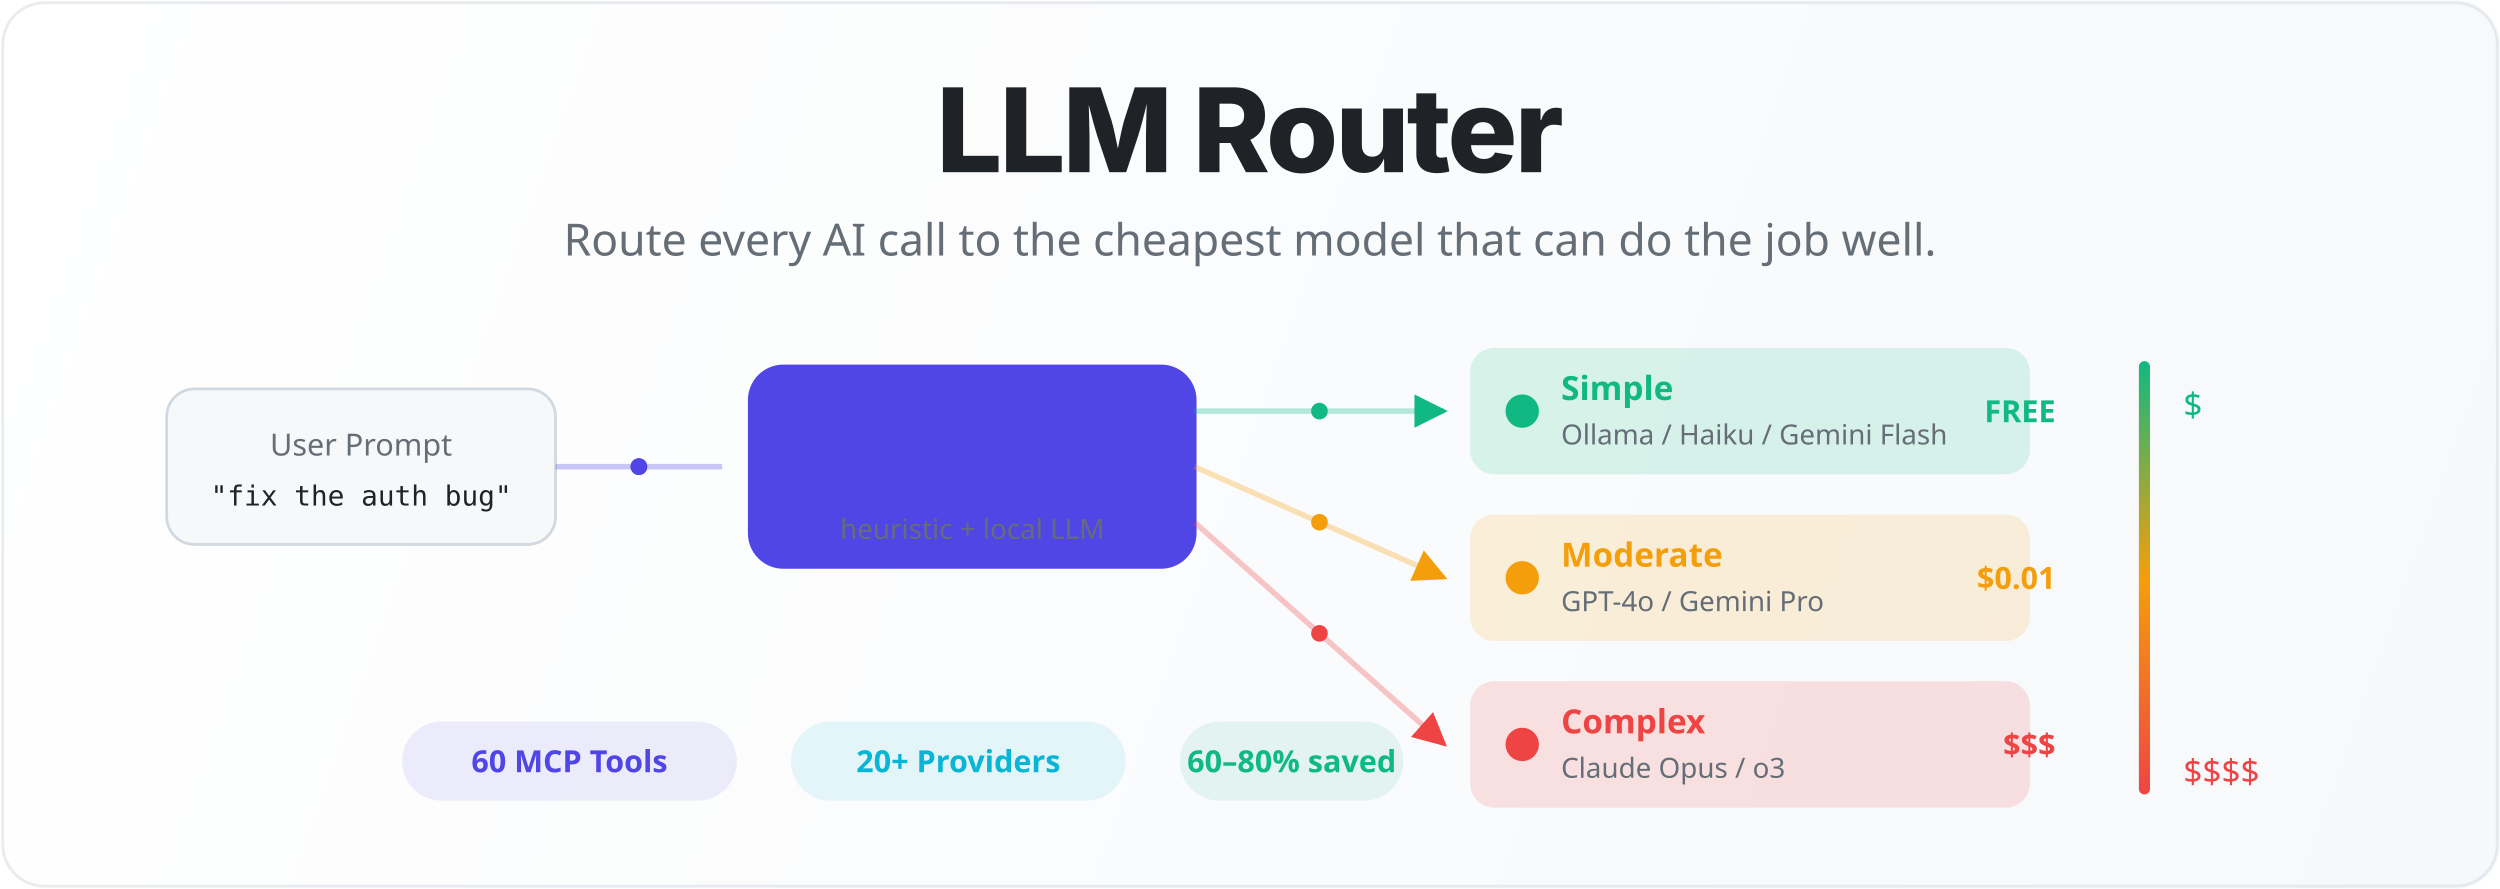
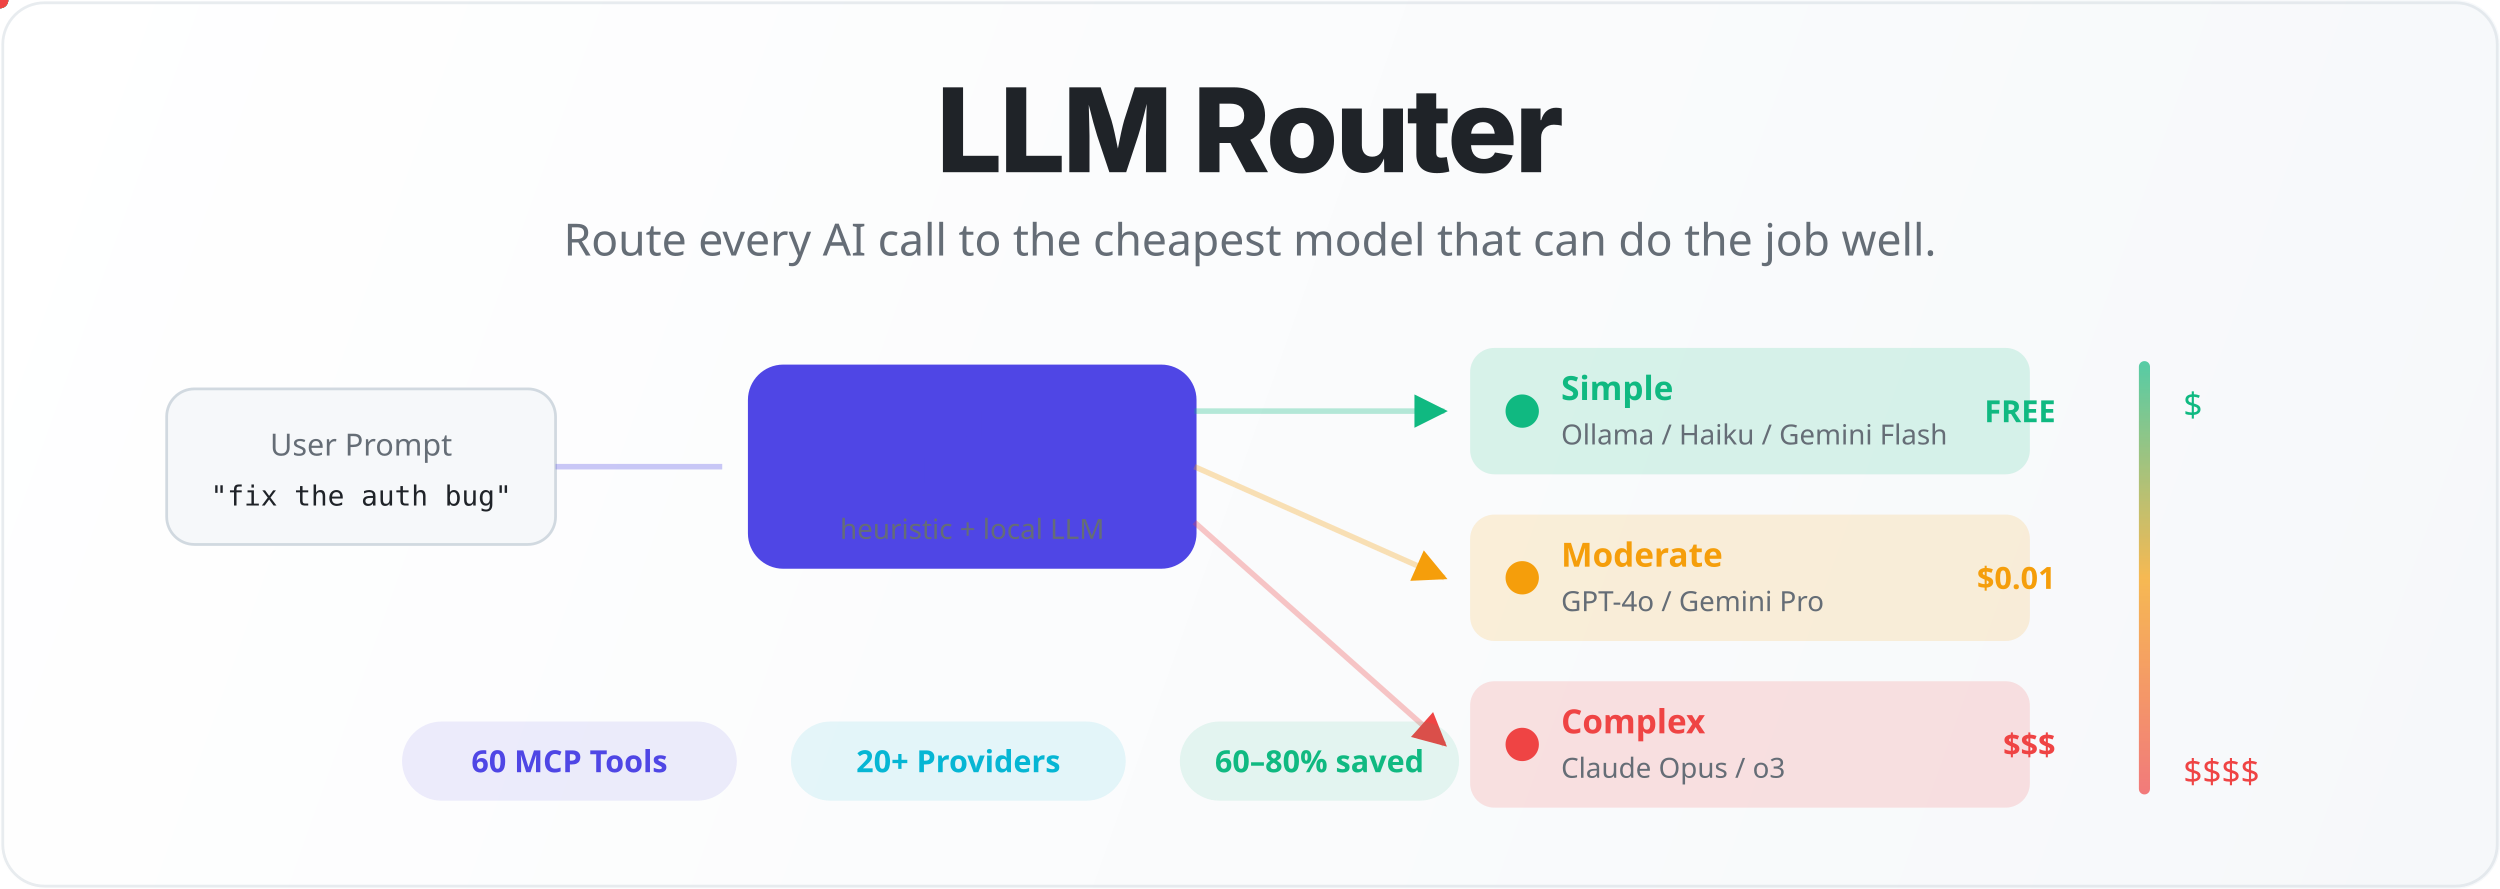
<svg xmlns="http://www.w3.org/2000/svg" viewBox="0 0 900 320" fill="none">
  <style>
-     @keyframes flowDot {
-       0% { opacity: 0; transform: translateX(-20px); }
-       20% { opacity: 1; }
-       80% { opacity: 1; }
-       100% { opacity: 0; transform: translateX(20px); }
-     }
    @keyframes pulse {
      0%, 100% { opacity: 0.12; }
      50% { opacity: 0.22; }
    }
    @keyframes glow {
      0%, 100% { filter: drop-shadow(0 0 2px #4F46E500); }
-       50% { filter: drop-shadow(0 0 8px #4F46E566); }
+       50% { filter: drop-shadow(0 0 6px #4F46E544); }
    }
-     @keyframes tierSlide {
-       0% { opacity: 0; transform: translateX(-10px); }
-       100% { opacity: 1; transform: translateX(0); }
+     @keyframes tierFadeIn {
+       0% { opacity: 0; }
+       100% { opacity: 1; }
    }
-     @keyframes costPulse {
-       0%, 100% { opacity: 0.6; }
-       50% { opacity: 1; }
-     }
-     @keyframes pillFloat {
-       0%, 100% { transform: translateY(0); }
-       50% { transform: translateY(-3px); }
-     }
-     .flow-dot { animation: flowDot 2s ease-in-out infinite; }
-     .flow-dot-2 { animation: flowDot 2s ease-in-out 0.7s infinite; }
-     .flow-dot-3 { animation: flowDot 2s ease-in-out 1.4s infinite; }
    .classifier-bg { animation: pulse 3s ease-in-out infinite; }
    .classifier-box { animation: glow 3s ease-in-out infinite; }
-     .tier-free { animation: tierSlide 0.6s ease-out 0.3s both; }
-     .tier-budget { animation: tierSlide 0.6s ease-out 0.5s both; }
-     .tier-premium { animation: tierSlide 0.6s ease-out 0.7s both; }
-     .cost-bar { animation: costPulse 4s ease-in-out infinite; }
-     .pill-1 { animation: pillFloat 3s ease-in-out infinite; }
-     .pill-2 { animation: pillFloat 3s ease-in-out 0.5s infinite; }
-     .pill-3 { animation: pillFloat 3s ease-in-out 1s infinite; }
+     .tier-free { animation: tierFadeIn 0.5s ease-out 0.3s both; }
+     .tier-budget { animation: tierFadeIn 0.5s ease-out 0.5s both; }
+     .tier-premium { animation: tierFadeIn 0.5s ease-out 0.7s both; }
  </style>
  <defs>
    <linearGradient id="heroBg" x1="0" y1="0" x2="900" y2="320" gradientUnits="userSpaceOnUse">
      <stop offset="0%" stop-color="#ffffff" />
      <stop offset="100%" stop-color="#f6f8fa" />
    </linearGradient>
    <linearGradient id="routeGrad" x1="0" y1="0" x2="0" y2="1">
      <stop offset="0%" stop-color="#10B981" />
      <stop offset="50%" stop-color="#F59E0B" />
      <stop offset="100%" stop-color="#EF4444" />
    </linearGradient>
-     <marker id="arrowHead" viewBox="0 0 10 10" refX="9" refY="5" markerWidth="6" markerHeight="6" orient="auto-start-reverse">
-       <path d="M 0 0 L 10 5 L 0 10 z" fill="#4F46E5" />
-     </marker>
    <marker id="arrowFree" viewBox="0 0 10 10" refX="9" refY="5" markerWidth="6" markerHeight="6" orient="auto-start-reverse">
      <path d="M 0 0 L 10 5 L 0 10 z" fill="#10B981" />
    </marker>
    <marker id="arrowBudget" viewBox="0 0 10 10" refX="9" refY="5" markerWidth="6" markerHeight="6" orient="auto-start-reverse">
      <path d="M 0 0 L 10 5 L 0 10 z" fill="#F59E0B" />
    </marker>
    <marker id="arrowPremium" viewBox="0 0 10 10" refX="9" refY="5" markerWidth="6" markerHeight="6" orient="auto-start-reverse">
      <path d="M 0 0 L 10 5 L 0 10 z" fill="#EF4444" />
    </marker>
+     <path id="pathInput" d="M200,168 L260,168" fill="none" />
+     <path id="pathFree" d="M430,148 L520,148" fill="none" />
+     <path id="pathBudget" d="M430,168 L520,208" fill="none" />
+     <path id="pathPremium" d="M430,188 L520,268" fill="none" />
  </defs>
  <rect width="900" height="320" rx="16" fill="url(#heroBg)" />
  <rect x="1" y="1" width="898" height="318" rx="15" fill="none" stroke="#d1d9e0" stroke-width="1" opacity="0.5" />
  <text x="450" y="62" text-anchor="middle" font-family="system-ui, -apple-system, sans-serif" font-size="42" font-weight="800" fill="#1f2328" letter-spacing="-1">LLM Router</text>
  <text x="450" y="92" text-anchor="middle" font-family="system-ui, sans-serif" font-size="16" fill="#656d76">Route every AI call to the cheapest model that can do the job well.</text>
  <rect x="60" y="140" width="140" height="56" rx="10" fill="#f6f8fa" stroke="#d1d9e0" />
  <text x="130" y="164" text-anchor="middle" font-family="system-ui, sans-serif" font-size="11" fill="#656d76">User Prompt</text>
  <text x="130" y="182" text-anchor="middle" font-family="monospace" font-size="10" fill="#1f2328">"fix the auth bug"</text>
  <line x1="200" y1="168" x2="260" y2="168" stroke="#4F46E5" stroke-width="2" stroke-opacity="0.3" />
-   <circle class="flow-dot" cx="230" cy="168" r="3" fill="#4F46E5" />
-   <circle class="flow-dot-2" cx="230" cy="168" r="3" fill="#4F46E5" />
+   <circle r="3" fill="#4F46E5">
+     <animateMotion dur="2s" repeatCount="indefinite" begin="0s">
+       <mpath href="#pathInput" />
+     </animateMotion>
+     <animate attributeName="opacity" values="0;1;1;0" keyTimes="0;0.15;0.85;1" dur="2s" repeatCount="indefinite" begin="0s" />
+   </circle>
+   <circle r="3" fill="#4F46E5">
+     <animateMotion dur="2s" repeatCount="indefinite" begin="0.7s">
+       <mpath href="#pathInput" />
+     </animateMotion>
+     <animate attributeName="opacity" values="0;1;1;0" keyTimes="0;0.15;0.85;1" dur="2s" repeatCount="indefinite" begin="0.7s" />
+   </circle>
  <rect class="classifier-bg" x="270" y="132" width="160" height="72" rx="12" fill="#4F46E5" />
  <rect class="classifier-box" x="270" y="132" width="160" height="72" rx="12" fill="none" stroke="#4F46E5" stroke-width="1.5" />
  <text x="350" y="157" text-anchor="middle" font-family="system-ui, sans-serif" font-size="12" font-weight="700" fill="#4F46E5">Complexity</text>
  <text x="350" y="174" text-anchor="middle" font-family="system-ui, sans-serif" font-size="12" font-weight="700" fill="#4F46E5">Classifier</text>
  <text x="350" y="194" text-anchor="middle" font-family="system-ui, sans-serif" font-size="10" fill="#656d76">heuristic + local LLM</text>
  <line x1="430" y1="148" x2="520" y2="148" stroke="#10B981" stroke-width="2" stroke-opacity="0.3" marker-end="url(#arrowFree)" />
-   <circle class="flow-dot" cx="475" cy="148" r="3" fill="#10B981" />
+   <circle r="3" fill="#10B981">
+     <animateMotion dur="2s" repeatCount="indefinite" begin="0s">
+       <mpath href="#pathFree" />
+     </animateMotion>
+     <animate attributeName="opacity" values="0;1;1;0" keyTimes="0;0.15;0.85;1" dur="2s" repeatCount="indefinite" begin="0s" />
+   </circle>
  <line x1="430" y1="168" x2="520" y2="208" stroke="#F59E0B" stroke-width="2" stroke-opacity="0.3" marker-end="url(#arrowBudget)" />
-   <circle class="flow-dot-2" cx="475" cy="188" r="3" fill="#F59E0B" />
+   <circle r="3" fill="#F59E0B">
+     <animateMotion dur="2s" repeatCount="indefinite" begin="0.7s">
+       <mpath href="#pathBudget" />
+     </animateMotion>
+     <animate attributeName="opacity" values="0;1;1;0" keyTimes="0;0.15;0.85;1" dur="2s" repeatCount="indefinite" begin="0.7s" />
+   </circle>
  <line x1="430" y1="188" x2="520" y2="268" stroke="#EF4444" stroke-width="2" stroke-opacity="0.3" marker-end="url(#arrowPremium)" />
-   <circle class="flow-dot-3" cx="475" cy="228" r="3" fill="#EF4444" />
+   <circle r="3" fill="#EF4444">
+     <animateMotion dur="2s" repeatCount="indefinite" begin="1.4s">
+       <mpath href="#pathPremium" />
+     </animateMotion>
+     <animate attributeName="opacity" values="0;1;1;0" keyTimes="0;0.15;0.85;1" dur="2s" repeatCount="indefinite" begin="1.4s" />
+   </circle>
  <g class="tier-free">
    <rect x="530" y="126" width="200" height="44" rx="8" fill="#10B981" opacity="0.15" stroke="#10B981" stroke-width="1.5" />
-     <circle cx="548" cy="148" r="6" fill="#10B981">
-       <animate attributeName="r" values="5;7;5" dur="2s" repeatCount="indefinite" />
-     </circle>
+     <circle cx="548" cy="148" r="6" fill="#10B981" />
    <text x="562" y="144" font-family="system-ui, sans-serif" font-size="12" font-weight="700" fill="#10B981">Simple</text>
    <text x="562" y="160" font-family="system-ui, sans-serif" font-size="10" fill="#656d76">Ollama / Haiku / Gemini Flash</text>
    <text x="740" y="152" text-anchor="end" font-family="system-ui, sans-serif" font-size="11" font-weight="700" fill="#10B981">FREE</text>
  </g>
  <g class="tier-budget">
    <rect x="530" y="186" width="200" height="44" rx="8" fill="#F59E0B" opacity="0.15" stroke="#F59E0B" stroke-width="1.5" />
-     <circle cx="548" cy="208" r="6" fill="#F59E0B">
-       <animate attributeName="r" values="5;7;5" dur="2.5s" repeatCount="indefinite" />
-     </circle>
+     <circle cx="548" cy="208" r="6" fill="#F59E0B" />
    <text x="562" y="204" font-family="system-ui, sans-serif" font-size="12" font-weight="700" fill="#F59E0B">Moderate</text>
    <text x="562" y="220" font-family="system-ui, sans-serif" font-size="10" fill="#656d76">GPT-4o / Gemini Pro</text>
    <text x="740" y="212" text-anchor="end" font-family="system-ui, sans-serif" font-size="11" font-weight="700" fill="#F59E0B">$0.01</text>
  </g>
  <g class="tier-premium">
    <rect x="530" y="246" width="200" height="44" rx="8" fill="#EF4444" opacity="0.15" stroke="#EF4444" stroke-width="1.5" />
-     <circle cx="548" cy="268" r="6" fill="#EF4444">
-       <animate attributeName="r" values="5;7;5" dur="3s" repeatCount="indefinite" />
-     </circle>
+     <circle cx="548" cy="268" r="6" fill="#EF4444" />
    <text x="562" y="264" font-family="system-ui, sans-serif" font-size="12" font-weight="700" fill="#EF4444">Complex</text>
    <text x="562" y="280" font-family="system-ui, sans-serif" font-size="10" fill="#656d76">Claude Opus / o3</text>
    <text x="740" y="272" text-anchor="end" font-family="system-ui, sans-serif" font-size="11" font-weight="700" fill="#EF4444">$$$</text>
  </g>
-   <rect class="cost-bar" x="770" y="130" width="4" height="156" rx="2" fill="url(#routeGrad)" />
+   <rect x="770" y="130" width="4" height="156" rx="2" fill="url(#routeGrad)" opacity="0.7" />
  <text x="786" y="150" font-family="system-ui, sans-serif" font-size="12" fill="#10B981">$</text>
  <text x="786" y="282" font-family="system-ui, sans-serif" font-size="12" fill="#EF4444">$$$$</text>
-   <g class="pill-1">
+   <g>
    <rect x="145" y="260" width="120" height="28" rx="14" fill="#4F46E5" opacity="0.1" stroke="#4F46E5" stroke-width="0.5" />
    <text x="205" y="278" text-anchor="middle" font-family="system-ui, sans-serif" font-size="11" font-weight="600" fill="#4F46E5">60 MCP Tools</text>
  </g>
-   <g class="pill-2">
+   <g>
    <rect x="285" y="260" width="120" height="28" rx="14" fill="#06B6D4" opacity="0.1" stroke="#06B6D4" stroke-width="0.5" />
    <text x="345" y="278" text-anchor="middle" font-family="system-ui, sans-serif" font-size="11" font-weight="600" fill="#06B6D4">20+ Providers</text>
  </g>
-   <g class="pill-3">
-     <rect x="425" y="260" width="80" height="28" rx="14" fill="#10B981" opacity="0.1" stroke="#10B981" stroke-width="0.5" />
-     <text x="465" y="278" text-anchor="middle" font-family="system-ui, sans-serif" font-size="11" font-weight="600" fill="#10B981">60–80% saved</text>
+   <g>
+     <rect x="425" y="260" width="100" height="28" rx="14" fill="#10B981" opacity="0.1" stroke="#10B981" stroke-width="0.5" />
+     <text x="475" y="278" text-anchor="middle" font-family="system-ui, sans-serif" font-size="11" font-weight="600" fill="#10B981">60–80% saved</text>
  </g>
</svg>
